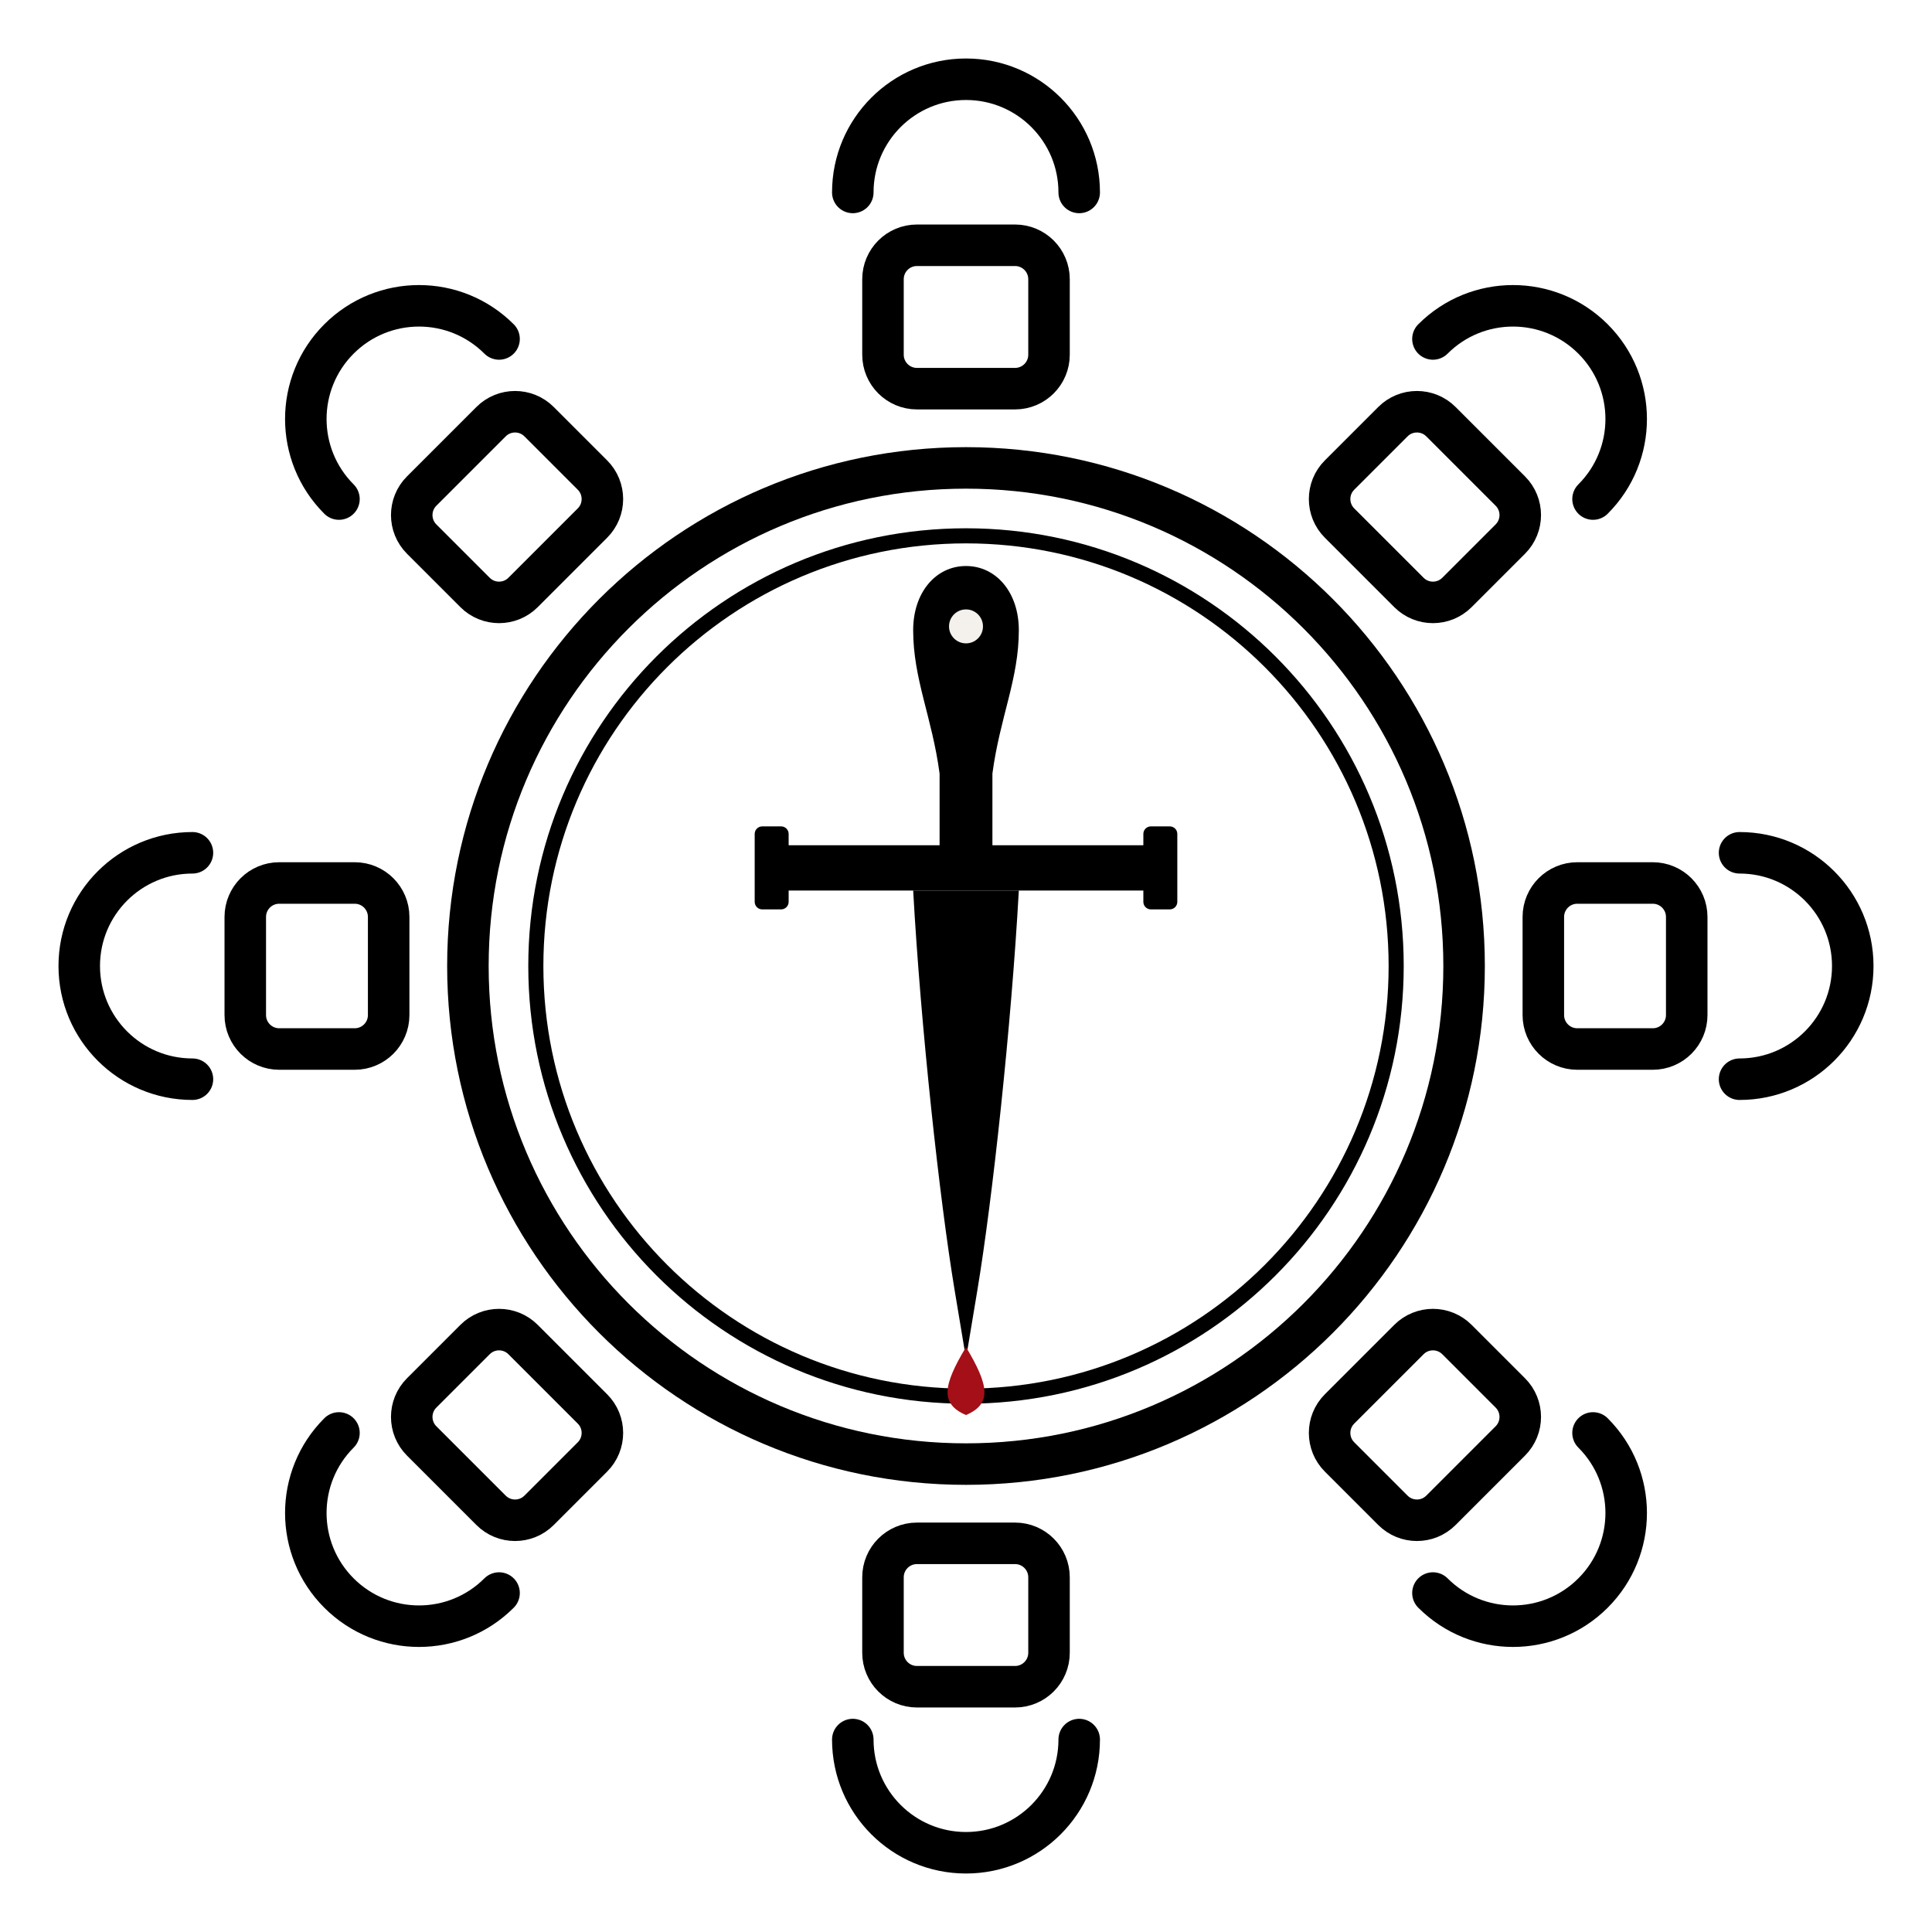
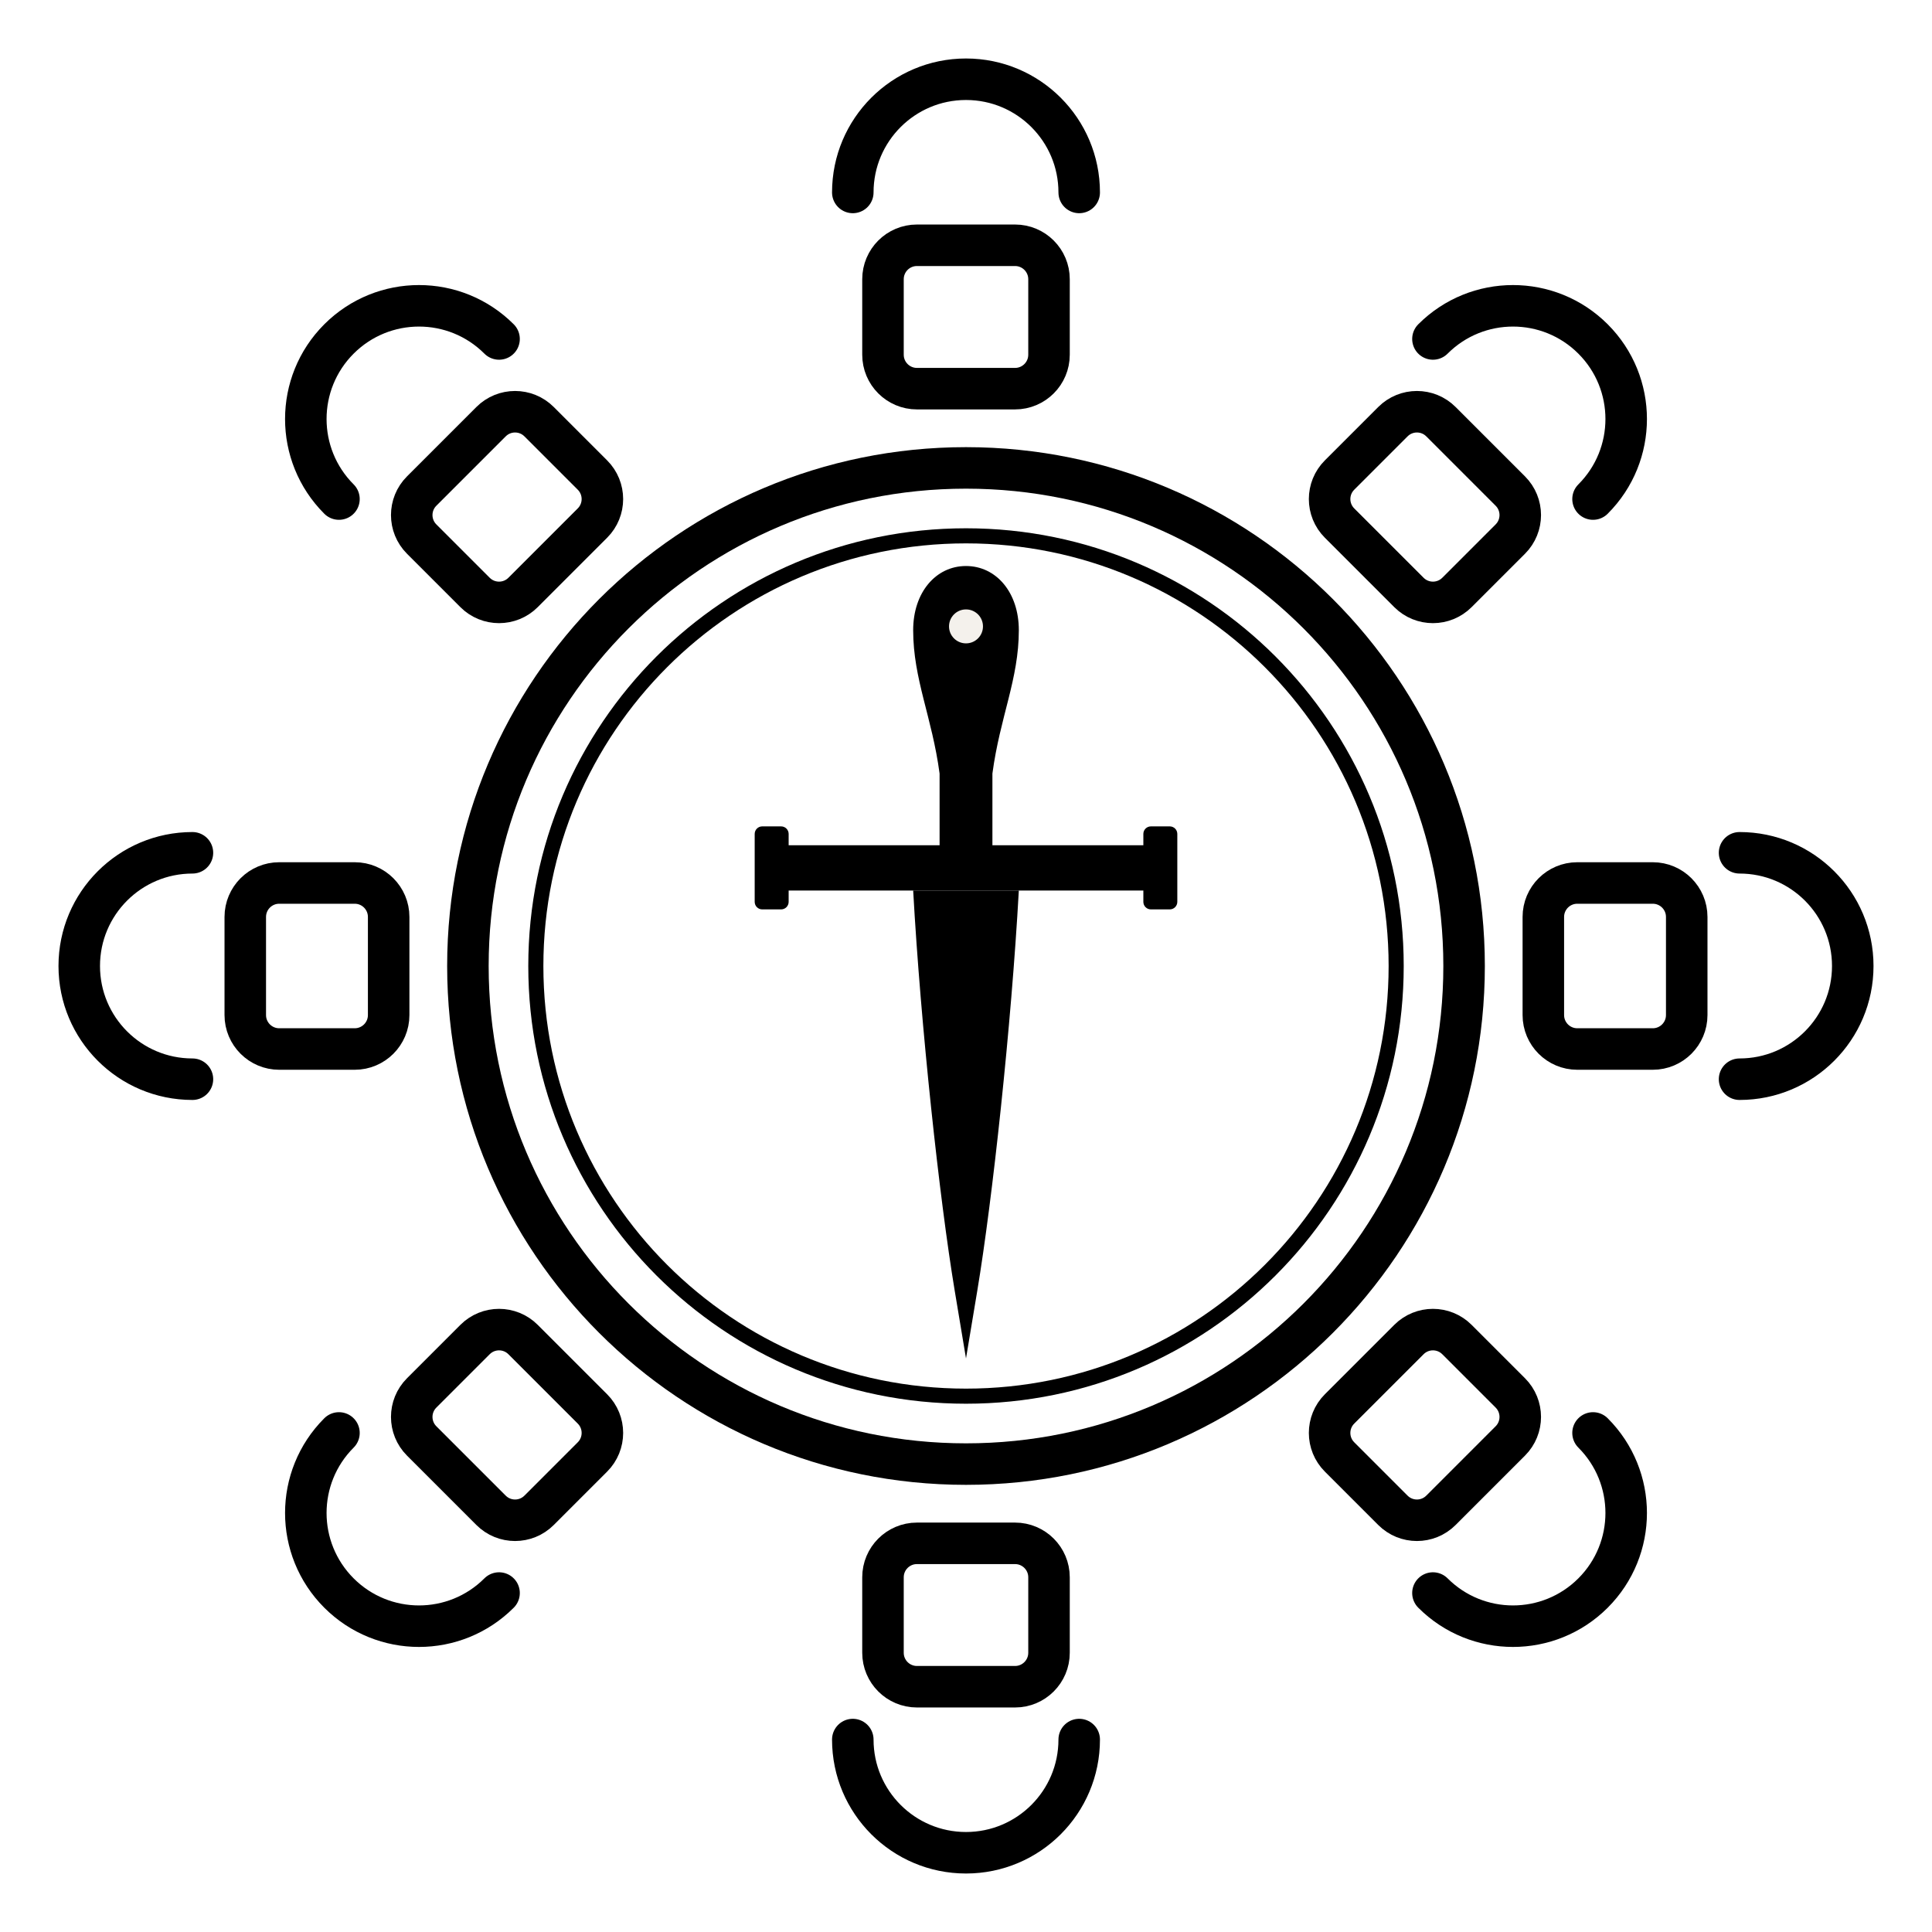
<svg xmlns="http://www.w3.org/2000/svg" viewBox="0 0 512 512" role="img" aria-labelledby="logoTitle">
  <defs>
    <g id="dtk-chair">
      <path d="M226 51 A30 30 0 0 1 286 51" fill="none" stroke="currentColor" stroke-width="11" stroke-linecap="round" />
      <rect x="234" y="65" width="44" height="38" rx="9" fill="none" stroke="currentColor" stroke-width="11" />
    </g>
  </defs>
  <circle cx="256" cy="256" r="132" fill="none" stroke="currentColor" stroke-width="11" />
  <circle cx="256" cy="256" r="114" fill="none" stroke="currentColor" stroke-width="4" />
  <g>
    <use href="#dtk-chair" />
    <use href="#dtk-chair" transform="rotate(45 256 256)" />
    <use href="#dtk-chair" transform="rotate(90 256 256)" />
    <use href="#dtk-chair" transform="rotate(135 256 256)" />
    <use href="#dtk-chair" transform="rotate(180 256 256)" />
    <use href="#dtk-chair" transform="rotate(225 256 256)" />
    <use href="#dtk-chair" transform="rotate(270 256 256)" />
    <use href="#dtk-chair" transform="rotate(315 256 256)" />
  </g>
  <g fill="currentColor">
    <path d="M256 150 C264 150 270 157 270 167 C270 180 265 190 263 205 L263 226 L249 226 L249 205 C247 190 242 180 242 167 C242 157 248 150 256 150Z" />
    <path d="M204 224 L308 224 L308 236 L204 236Z" />
    <rect x="200" y="219" width="9" height="22" rx="2" />
    <rect x="303" y="219" width="9" height="22" rx="2" />
    <path d="M242 236 C244 272 249 318 253 342 L256 360 L259 342 C263 318 268 272 270 236Z" />
  </g>
  <circle cx="256" cy="166" r="4.5" fill="#F4F1EC" />
-   <path d="M256 357 C262 367 263 372 256 375 C249 372 250 367 256 357Z" fill="#A50F17" />
</svg>
